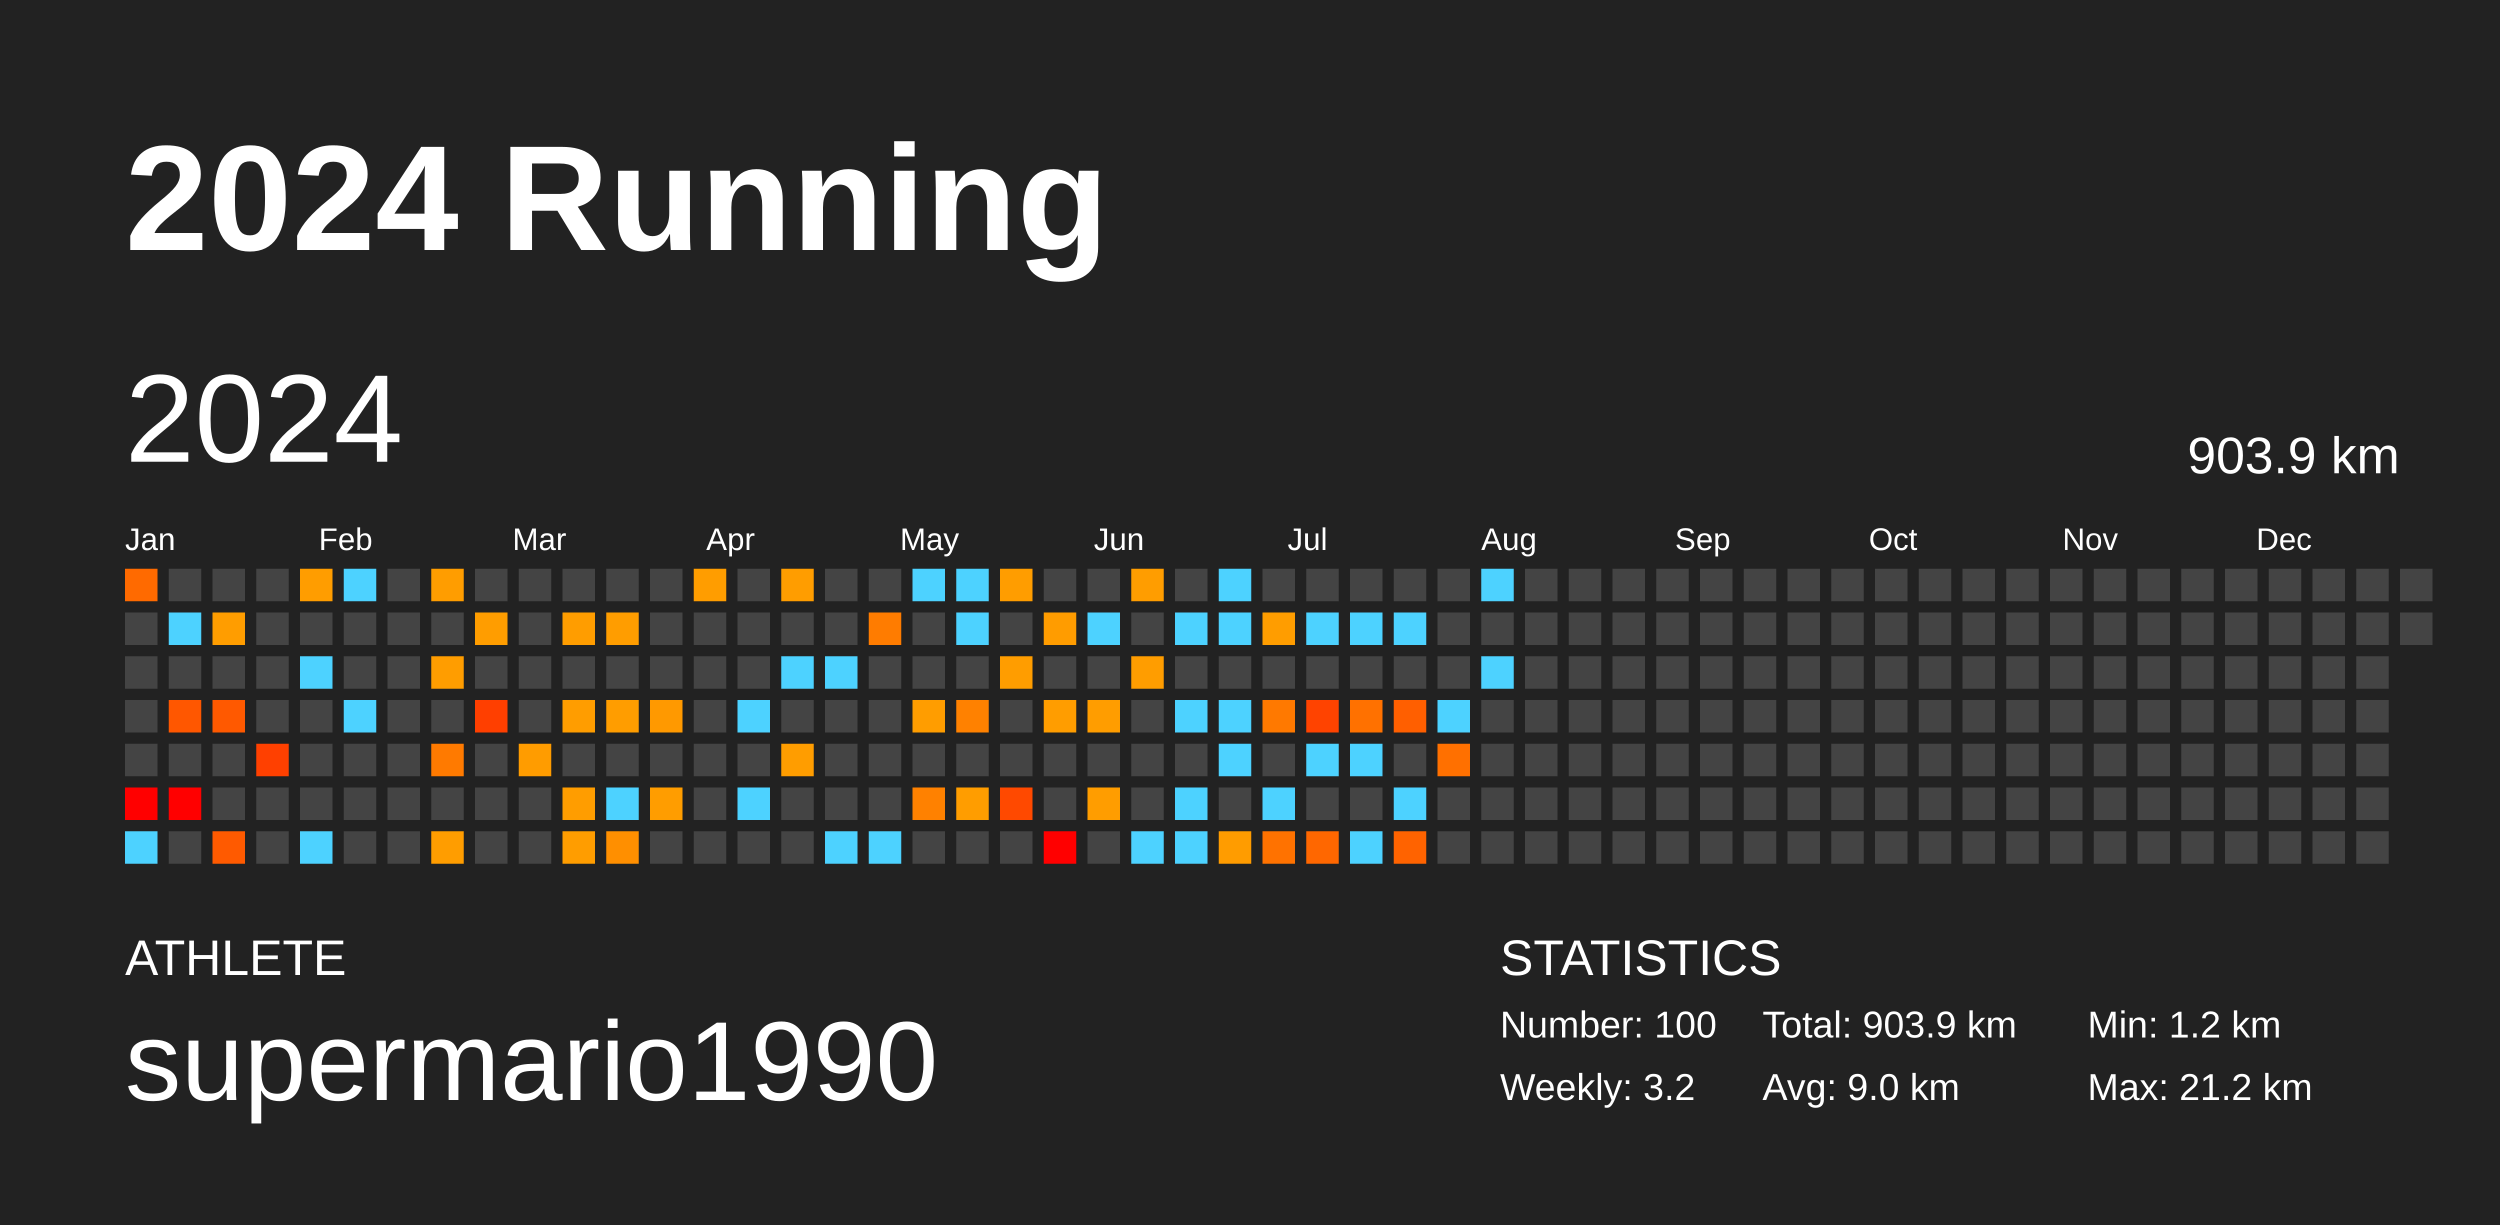
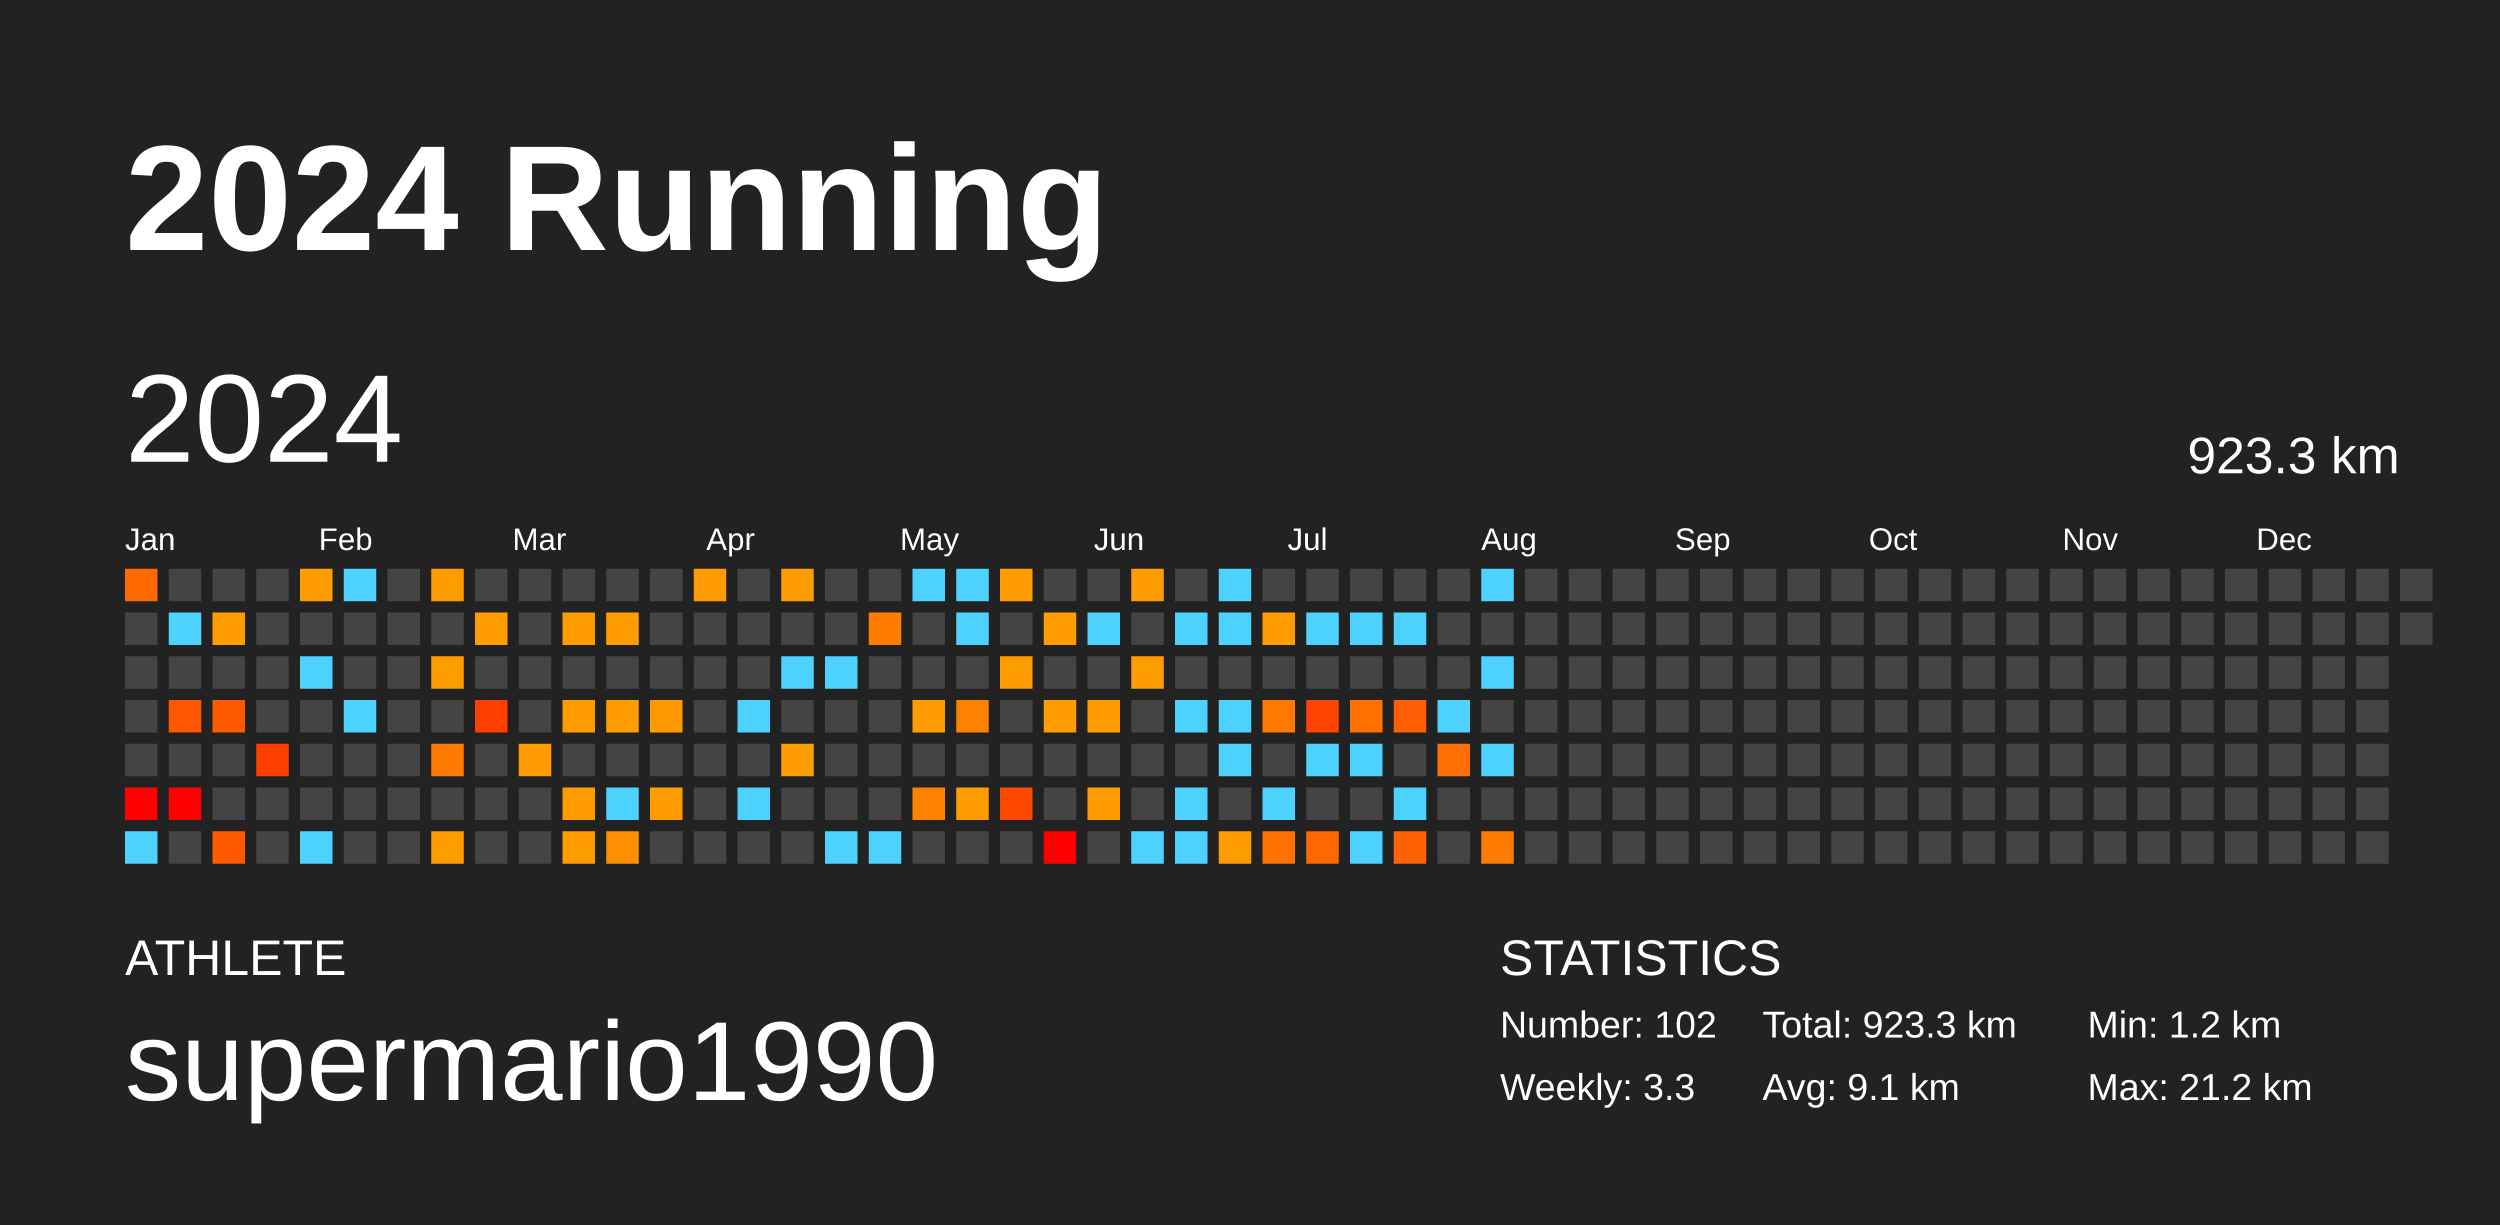
<svg xmlns="http://www.w3.org/2000/svg" baseProfile="full" height="98mm" version="1.1" viewBox="0,0,200,98" width="200mm">
  <defs />
  <rect fill="#222222" height="98" width="200" x="0" y="0" />
  <text fill="#FFFFFF" style="font-size:12px; font-family:Arial; font-weight:bold;" x="10" y="20">2024 Running</text>
  <text fill="#FFFFFF" style="font-size:4px; font-family:Arial" x="10" y="78">ATHLETE</text>
  <text fill="#FFFFFF" style="font-size:9px; font-family:Arial" x="10" y="88">supermario1990</text>
  <text fill="#FFFFFF" style="font-size:4px; font-family:Arial" x="120" y="78">STATISTICS</text>
-   <text fill="#FFFFFF" style="font-size:3px; font-family:Arial" x="120" y="83">Number: 100</text>
-   <text fill="#FFFFFF" style="font-size:3px; font-family:Arial" x="120" y="88">Weekly: 3.2</text>
-   <text fill="#FFFFFF" style="font-size:3px; font-family:Arial" x="141" y="83">Total: 903.9 km</text>
-   <text fill="#FFFFFF" style="font-size:3px; font-family:Arial" x="141" y="88">Avg: 9.0 km</text>
+   <text fill="#FFFFFF" style="font-size:3px; font-family:Arial" x="120" y="83">Number: 102</text>
+   <text fill="#FFFFFF" style="font-size:3px; font-family:Arial" x="120" y="88">Weekly: 3.3</text>
+   <text fill="#FFFFFF" style="font-size:3px; font-family:Arial" x="141" y="83">Total: 923.3 km</text>
+   <text fill="#FFFFFF" style="font-size:3px; font-family:Arial" x="141" y="88">Avg: 9.1 km</text>
  <text fill="#FFFFFF" style="font-size:3px; font-family:Arial" x="167" y="83">Min: 1.2 km</text>
  <text fill="#FFFFFF" style="font-size:3px; font-family:Arial" x="167" y="88">Max: 21.2 km</text>
  <text dominant-baseline="hanging" fill="#FFFFFF" style="font-size:10.0px; font-family:Arial;" x="10" y="30">2024</text>
-   <text dominant-baseline="hanging" fill="#FFFFFF" style="font-size:4.125px; font-family:Arial;" x="175" y="35">903.9 km</text>
+   <text dominant-baseline="hanging" fill="#FFFFFF" style="font-size:4.125px; font-family:Arial;" x="175" y="35">923.3 km</text>
  <text fill="#FFFFFF" style="font-size:2.5px; font-family:Arial" x="10.0" y="44">Jan</text>
  <text fill="#FFFFFF" style="font-size:2.5px; font-family:Arial" x="25.5" y="44">Feb</text>
  <text fill="#FFFFFF" style="font-size:2.5px; font-family:Arial" x="41.0" y="44">Mar</text>
  <text fill="#FFFFFF" style="font-size:2.5px; font-family:Arial" x="56.5" y="44">Apr</text>
  <text fill="#FFFFFF" style="font-size:2.5px; font-family:Arial" x="72.0" y="44">May</text>
  <text fill="#FFFFFF" style="font-size:2.5px; font-family:Arial" x="87.5" y="44">Jun</text>
  <text fill="#FFFFFF" style="font-size:2.5px; font-family:Arial" x="103.0" y="44">Jul</text>
  <text fill="#FFFFFF" style="font-size:2.5px; font-family:Arial" x="118.5" y="44">Aug</text>
  <text fill="#FFFFFF" style="font-size:2.5px; font-family:Arial" x="134.0" y="44">Sep</text>
  <text fill="#FFFFFF" style="font-size:2.5px; font-family:Arial" x="149.5" y="44">Oct</text>
  <text fill="#FFFFFF" style="font-size:2.5px; font-family:Arial" x="165.0" y="44">Nov</text>
  <text fill="#FFFFFF" style="font-size:2.5px; font-family:Arial" x="180.5" y="44">Dec</text>
  <rect fill="#ff6a00" height="2.6" width="2.6" x="10.0" y="45.5" />
  <rect fill="#444444" height="2.6" width="2.6" x="10.0" y="49.0" />
  <rect fill="#444444" height="2.6" width="2.6" x="10.0" y="52.5" />
  <rect fill="#444444" height="2.6" width="2.6" x="10.0" y="56.0" />
  <rect fill="#444444" height="2.6" width="2.6" x="10.0" y="59.5" />
  <rect fill="red" height="2.6" width="2.6" x="10.0" y="63.0" />
  <rect fill="#4dd2ff" height="2.6" width="2.6" x="10.0" y="66.5" />
  <rect fill="#444444" height="2.6" width="2.6" x="13.5" y="45.5" />
  <rect fill="#4dd2ff" height="2.6" width="2.6" x="13.5" y="49.0" />
  <rect fill="#444444" height="2.6" width="2.6" x="13.5" y="52.5" />
  <rect fill="#ff5700" height="2.6" width="2.6" x="13.5" y="56.0" />
  <rect fill="#444444" height="2.6" width="2.6" x="13.5" y="59.5" />
  <rect fill="red" height="2.6" width="2.6" x="13.5" y="63.0" />
  <rect fill="#444444" height="2.6" width="2.6" x="13.5" y="66.5" />
  <rect fill="#444444" height="2.6" width="2.6" x="17.0" y="45.5" />
  <rect fill="#ff9d00" height="2.6" width="2.6" x="17.0" y="49.0" />
  <rect fill="#444444" height="2.6" width="2.6" x="17.0" y="52.5" />
  <rect fill="#ff5900" height="2.6" width="2.6" x="17.0" y="56.0" />
  <rect fill="#444444" height="2.6" width="2.6" x="17.0" y="59.5" />
  <rect fill="#444444" height="2.6" width="2.6" x="17.0" y="63.0" />
  <rect fill="#ff5a00" height="2.6" width="2.6" x="17.0" y="66.5" />
  <rect fill="#444444" height="2.6" width="2.6" x="20.5" y="45.5" />
  <rect fill="#444444" height="2.6" width="2.6" x="20.5" y="49.0" />
  <rect fill="#444444" height="2.6" width="2.6" x="20.5" y="52.5" />
  <rect fill="#444444" height="2.6" width="2.6" x="20.5" y="56.0" />
  <rect fill="#ff4000" height="2.6" width="2.6" x="20.5" y="59.5" />
  <rect fill="#444444" height="2.6" width="2.6" x="20.5" y="63.0" />
  <rect fill="#444444" height="2.6" width="2.6" x="20.5" y="66.5" />
  <rect fill="#ff9d00" height="2.6" width="2.6" x="24.0" y="45.5" />
  <rect fill="#444444" height="2.6" width="2.6" x="24.0" y="49.0" />
  <rect fill="#4dd2ff" height="2.6" width="2.6" x="24.0" y="52.5" />
  <rect fill="#444444" height="2.6" width="2.6" x="24.0" y="56.0" />
  <rect fill="#444444" height="2.6" width="2.6" x="24.0" y="59.5" />
  <rect fill="#444444" height="2.6" width="2.6" x="24.0" y="63.0" />
  <rect fill="#4dd2ff" height="2.6" width="2.6" x="24.0" y="66.5" />
  <rect fill="#4dd2ff" height="2.6" width="2.6" x="27.5" y="45.5" />
  <rect fill="#444444" height="2.6" width="2.6" x="27.5" y="49.0" />
  <rect fill="#444444" height="2.6" width="2.6" x="27.5" y="52.5" />
  <rect fill="#4dd2ff" height="2.6" width="2.6" x="27.5" y="56.0" />
  <rect fill="#444444" height="2.6" width="2.6" x="27.5" y="59.5" />
  <rect fill="#444444" height="2.6" width="2.6" x="27.5" y="63.0" />
  <rect fill="#444444" height="2.6" width="2.6" x="27.5" y="66.5" />
  <rect fill="#444444" height="2.6" width="2.6" x="31.0" y="45.5" />
  <rect fill="#444444" height="2.6" width="2.6" x="31.0" y="49.0" />
  <rect fill="#444444" height="2.6" width="2.6" x="31.0" y="52.5" />
  <rect fill="#444444" height="2.6" width="2.6" x="31.0" y="56.0" />
  <rect fill="#444444" height="2.6" width="2.6" x="31.0" y="59.5" />
  <rect fill="#444444" height="2.6" width="2.6" x="31.0" y="63.0" />
  <rect fill="#444444" height="2.6" width="2.6" x="31.0" y="66.5" />
  <rect fill="#ff9d00" height="2.6" width="2.6" x="34.5" y="45.5" />
  <rect fill="#444444" height="2.6" width="2.6" x="34.5" y="49.0" />
  <rect fill="#ff9d00" height="2.6" width="2.6" x="34.5" y="52.5" />
  <rect fill="#444444" height="2.6" width="2.6" x="34.5" y="56.0" />
  <rect fill="#ff7a00" height="2.6" width="2.6" x="34.5" y="59.5" />
  <rect fill="#444444" height="2.6" width="2.6" x="34.5" y="63.0" />
  <rect fill="#ff9d00" height="2.6" width="2.6" x="34.5" y="66.5" />
  <rect fill="#444444" height="2.6" width="2.6" x="38.0" y="45.5" />
  <rect fill="#ff9d00" height="2.6" width="2.6" x="38.0" y="49.0" />
  <rect fill="#444444" height="2.6" width="2.6" x="38.0" y="52.5" />
  <rect fill="#ff3f00" height="2.6" width="2.6" x="38.0" y="56.0" />
  <rect fill="#444444" height="2.6" width="2.6" x="38.0" y="59.5" />
  <rect fill="#444444" height="2.6" width="2.6" x="38.0" y="63.0" />
  <rect fill="#444444" height="2.6" width="2.6" x="38.0" y="66.5" />
  <rect fill="#444444" height="2.6" width="2.6" x="41.5" y="45.5" />
  <rect fill="#444444" height="2.6" width="2.6" x="41.5" y="49.0" />
  <rect fill="#444444" height="2.6" width="2.6" x="41.5" y="52.5" />
  <rect fill="#444444" height="2.6" width="2.6" x="41.5" y="56.0" />
  <rect fill="#ff9c00" height="2.6" width="2.6" x="41.5" y="59.5" />
  <rect fill="#444444" height="2.6" width="2.6" x="41.5" y="63.0" />
  <rect fill="#444444" height="2.6" width="2.6" x="41.5" y="66.5" />
  <rect fill="#444444" height="2.6" width="2.6" x="45.0" y="45.5" />
  <rect fill="#ff9d00" height="2.6" width="2.6" x="45.0" y="49.0" />
  <rect fill="#444444" height="2.6" width="2.6" x="45.0" y="52.5" />
  <rect fill="#ff9d00" height="2.6" width="2.6" x="45.0" y="56.0" />
  <rect fill="#444444" height="2.6" width="2.6" x="45.0" y="59.5" />
  <rect fill="#ff9d00" height="2.6" width="2.6" x="45.0" y="63.0" />
  <rect fill="#ff9d00" height="2.6" width="2.6" x="45.0" y="66.5" />
  <rect fill="#444444" height="2.6" width="2.6" x="48.5" y="45.5" />
  <rect fill="#ff9d00" height="2.6" width="2.6" x="48.5" y="49.0" />
  <rect fill="#444444" height="2.6" width="2.6" x="48.5" y="52.5" />
  <rect fill="#ff9d00" height="2.6" width="2.6" x="48.5" y="56.0" />
  <rect fill="#444444" height="2.6" width="2.6" x="48.5" y="59.5" />
  <rect fill="#4dd2ff" height="2.6" width="2.6" x="48.5" y="63.0" />
  <rect fill="#ff8f00" height="2.6" width="2.6" x="48.5" y="66.5" />
  <rect fill="#444444" height="2.6" width="2.6" x="52.0" y="45.5" />
  <rect fill="#444444" height="2.6" width="2.6" x="52.0" y="49.0" />
  <rect fill="#444444" height="2.6" width="2.6" x="52.0" y="52.5" />
  <rect fill="#ff9900" height="2.6" width="2.6" x="52.0" y="56.0" />
  <rect fill="#444444" height="2.6" width="2.6" x="52.0" y="59.5" />
  <rect fill="#ff9d00" height="2.6" width="2.6" x="52.0" y="63.0" />
  <rect fill="#444444" height="2.6" width="2.6" x="52.0" y="66.5" />
  <rect fill="#ff9d00" height="2.6" width="2.6" x="55.5" y="45.5" />
  <rect fill="#444444" height="2.6" width="2.6" x="55.5" y="49.0" />
  <rect fill="#444444" height="2.6" width="2.6" x="55.5" y="52.5" />
  <rect fill="#444444" height="2.6" width="2.6" x="55.5" y="56.0" />
  <rect fill="#444444" height="2.6" width="2.6" x="55.5" y="59.5" />
  <rect fill="#444444" height="2.6" width="2.6" x="55.5" y="63.0" />
  <rect fill="#444444" height="2.6" width="2.6" x="55.5" y="66.5" />
  <rect fill="#444444" height="2.6" width="2.6" x="59.0" y="45.5" />
  <rect fill="#444444" height="2.6" width="2.6" x="59.0" y="49.0" />
  <rect fill="#444444" height="2.6" width="2.6" x="59.0" y="52.5" />
  <rect fill="#4dd2ff" height="2.6" width="2.6" x="59.0" y="56.0" />
  <rect fill="#444444" height="2.6" width="2.6" x="59.0" y="59.5" />
  <rect fill="#4dd2ff" height="2.6" width="2.6" x="59.0" y="63.0" />
  <rect fill="#444444" height="2.6" width="2.6" x="59.0" y="66.5" />
  <rect fill="#ff9d00" height="2.6" width="2.6" x="62.5" y="45.5" />
  <rect fill="#444444" height="2.6" width="2.6" x="62.5" y="49.0" />
  <rect fill="#4dd2ff" height="2.6" width="2.6" x="62.5" y="52.5" />
  <rect fill="#444444" height="2.6" width="2.6" x="62.5" y="56.0" />
  <rect fill="#ff9d00" height="2.6" width="2.6" x="62.5" y="59.5" />
  <rect fill="#444444" height="2.6" width="2.6" x="62.5" y="63.0" />
  <rect fill="#444444" height="2.6" width="2.6" x="62.5" y="66.5" />
  <rect fill="#444444" height="2.6" width="2.6" x="66.0" y="45.5" />
  <rect fill="#444444" height="2.6" width="2.6" x="66.0" y="49.0" />
  <rect fill="#4dd2ff" height="2.6" width="2.6" x="66.0" y="52.5" />
  <rect fill="#444444" height="2.6" width="2.6" x="66.0" y="56.0" />
  <rect fill="#444444" height="2.6" width="2.6" x="66.0" y="59.5" />
  <rect fill="#444444" height="2.6" width="2.6" x="66.0" y="63.0" />
  <rect fill="#4dd2ff" height="2.6" width="2.6" x="66.0" y="66.5" />
  <rect fill="#444444" height="2.6" width="2.6" x="69.5" y="45.5" />
  <rect fill="#ff7c00" height="2.6" width="2.6" x="69.5" y="49.0" />
  <rect fill="#444444" height="2.6" width="2.6" x="69.5" y="52.5" />
  <rect fill="#444444" height="2.6" width="2.6" x="69.5" y="56.0" />
  <rect fill="#444444" height="2.6" width="2.6" x="69.5" y="59.5" />
  <rect fill="#444444" height="2.6" width="2.6" x="69.5" y="63.0" />
  <rect fill="#4dd2ff" height="2.6" width="2.6" x="69.5" y="66.5" />
  <rect fill="#4dd2ff" height="2.6" width="2.6" x="73.0" y="45.5" />
  <rect fill="#444444" height="2.6" width="2.6" x="73.0" y="49.0" />
  <rect fill="#444444" height="2.6" width="2.6" x="73.0" y="52.5" />
  <rect fill="#ff9d00" height="2.6" width="2.6" x="73.0" y="56.0" />
  <rect fill="#444444" height="2.6" width="2.6" x="73.0" y="59.5" />
  <rect fill="#ff8100" height="2.6" width="2.6" x="73.0" y="63.0" />
  <rect fill="#444444" height="2.6" width="2.6" x="73.0" y="66.5" />
  <rect fill="#4dd2ff" height="2.6" width="2.6" x="76.5" y="45.5" />
  <rect fill="#4dd2ff" height="2.6" width="2.6" x="76.5" y="49.0" />
  <rect fill="#444444" height="2.6" width="2.6" x="76.5" y="52.5" />
  <rect fill="#ff8100" height="2.6" width="2.6" x="76.5" y="56.0" />
  <rect fill="#444444" height="2.6" width="2.6" x="76.5" y="59.5" />
  <rect fill="#ff9d00" height="2.6" width="2.6" x="76.5" y="63.0" />
  <rect fill="#444444" height="2.6" width="2.6" x="76.5" y="66.5" />
  <rect fill="#ff9d00" height="2.6" width="2.6" x="80.0" y="45.5" />
  <rect fill="#444444" height="2.6" width="2.6" x="80.0" y="49.0" />
  <rect fill="#ff9d00" height="2.6" width="2.6" x="80.0" y="52.5" />
  <rect fill="#444444" height="2.6" width="2.6" x="80.0" y="56.0" />
  <rect fill="#444444" height="2.6" width="2.6" x="80.0" y="59.5" />
  <rect fill="#ff4900" height="2.6" width="2.6" x="80.0" y="63.0" />
  <rect fill="#444444" height="2.6" width="2.6" x="80.0" y="66.5" />
  <rect fill="#444444" height="2.6" width="2.6" x="83.5" y="45.5" />
  <rect fill="#ff9c00" height="2.6" width="2.6" x="83.5" y="49.0" />
  <rect fill="#444444" height="2.6" width="2.6" x="83.5" y="52.5" />
  <rect fill="#ff9d00" height="2.6" width="2.6" x="83.5" y="56.0" />
  <rect fill="#444444" height="2.6" width="2.6" x="83.5" y="59.5" />
  <rect fill="#444444" height="2.6" width="2.6" x="83.5" y="63.0" />
  <rect fill="red" height="2.6" width="2.6" x="83.5" y="66.5" />
  <rect fill="#444444" height="2.6" width="2.6" x="87.0" y="45.5" />
  <rect fill="#4dd2ff" height="2.6" width="2.6" x="87.0" y="49.0" />
  <rect fill="#444444" height="2.6" width="2.6" x="87.0" y="52.5" />
  <rect fill="#ff9d00" height="2.6" width="2.6" x="87.0" y="56.0" />
  <rect fill="#444444" height="2.6" width="2.6" x="87.0" y="59.5" />
  <rect fill="#ff9d00" height="2.6" width="2.6" x="87.0" y="63.0" />
  <rect fill="#444444" height="2.6" width="2.6" x="87.0" y="66.5" />
  <rect fill="#ff9d00" height="2.6" width="2.6" x="90.5" y="45.5" />
  <rect fill="#444444" height="2.6" width="2.6" x="90.5" y="49.0" />
  <rect fill="#ff9d00" height="2.6" width="2.6" x="90.5" y="52.5" />
  <rect fill="#444444" height="2.6" width="2.6" x="90.5" y="56.0" />
  <rect fill="#444444" height="2.6" width="2.6" x="90.5" y="59.5" />
  <rect fill="#444444" height="2.6" width="2.6" x="90.5" y="63.0" />
  <rect fill="#4dd2ff" height="2.6" width="2.6" x="90.5" y="66.5" />
  <rect fill="#444444" height="2.6" width="2.6" x="94.0" y="45.5" />
  <rect fill="#4dd2ff" height="2.6" width="2.6" x="94.0" y="49.0" />
  <rect fill="#444444" height="2.6" width="2.6" x="94.0" y="52.5" />
  <rect fill="#4dd2ff" height="2.6" width="2.6" x="94.0" y="56.0" />
  <rect fill="#444444" height="2.6" width="2.6" x="94.0" y="59.5" />
  <rect fill="#4dd2ff" height="2.6" width="2.6" x="94.0" y="63.0" />
  <rect fill="#4dd2ff" height="2.6" width="2.6" x="94.0" y="66.5" />
  <rect fill="#4dd2ff" height="2.6" width="2.6" x="97.5" y="45.5" />
  <rect fill="#4dd2ff" height="2.6" width="2.6" x="97.5" y="49.0" />
  <rect fill="#444444" height="2.6" width="2.6" x="97.5" y="52.5" />
  <rect fill="#4dd2ff" height="2.6" width="2.6" x="97.5" y="56.0" />
  <rect fill="#4dd2ff" height="2.6" width="2.6" x="97.5" y="59.5" />
  <rect fill="#444444" height="2.6" width="2.6" x="97.5" y="63.0" />
  <rect fill="#ff9c00" height="2.6" width="2.6" x="97.5" y="66.5" />
  <rect fill="#444444" height="2.6" width="2.6" x="101.0" y="45.5" />
  <rect fill="#ff9d00" height="2.6" width="2.6" x="101.0" y="49.0" />
  <rect fill="#444444" height="2.6" width="2.6" x="101.0" y="52.5" />
  <rect fill="#ff7900" height="2.6" width="2.6" x="101.0" y="56.0" />
  <rect fill="#444444" height="2.6" width="2.6" x="101.0" y="59.5" />
  <rect fill="#4dd2ff" height="2.6" width="2.6" x="101.0" y="63.0" />
  <rect fill="#ff7200" height="2.6" width="2.6" x="101.0" y="66.5" />
  <rect fill="#444444" height="2.6" width="2.6" x="104.5" y="45.5" />
  <rect fill="#4dd2ff" height="2.6" width="2.6" x="104.5" y="49.0" />
  <rect fill="#444444" height="2.6" width="2.6" x="104.5" y="52.5" />
  <rect fill="#ff4300" height="2.6" width="2.6" x="104.5" y="56.0" />
  <rect fill="#4dd2ff" height="2.6" width="2.6" x="104.5" y="59.5" />
  <rect fill="#444444" height="2.6" width="2.6" x="104.5" y="63.0" />
  <rect fill="#ff6700" height="2.6" width="2.6" x="104.5" y="66.5" />
  <rect fill="#444444" height="2.6" width="2.6" x="108.0" y="45.5" />
  <rect fill="#4dd2ff" height="2.6" width="2.6" x="108.0" y="49.0" />
  <rect fill="#444444" height="2.6" width="2.6" x="108.0" y="52.5" />
  <rect fill="#ff7100" height="2.6" width="2.6" x="108.0" y="56.0" />
  <rect fill="#4dd2ff" height="2.6" width="2.6" x="108.0" y="59.5" />
  <rect fill="#444444" height="2.6" width="2.6" x="108.0" y="63.0" />
  <rect fill="#4dd2ff" height="2.6" width="2.6" x="108.0" y="66.5" />
  <rect fill="#444444" height="2.6" width="2.6" x="111.5" y="45.5" />
  <rect fill="#4dd2ff" height="2.6" width="2.6" x="111.5" y="49.0" />
  <rect fill="#444444" height="2.6" width="2.6" x="111.5" y="52.5" />
  <rect fill="#ff5f00" height="2.6" width="2.6" x="111.5" y="56.0" />
  <rect fill="#444444" height="2.6" width="2.6" x="111.5" y="59.5" />
  <rect fill="#4dd2ff" height="2.6" width="2.6" x="111.5" y="63.0" />
  <rect fill="#ff6300" height="2.6" width="2.6" x="111.5" y="66.5" />
  <rect fill="#444444" height="2.6" width="2.6" x="115.0" y="45.5" />
  <rect fill="#444444" height="2.6" width="2.6" x="115.0" y="49.0" />
  <rect fill="#444444" height="2.6" width="2.6" x="115.0" y="52.5" />
  <rect fill="#4dd2ff" height="2.6" width="2.6" x="115.0" y="56.0" />
  <rect fill="#ff7000" height="2.6" width="2.6" x="115.0" y="59.5" />
  <rect fill="#444444" height="2.6" width="2.6" x="115.0" y="63.0" />
  <rect fill="#444444" height="2.6" width="2.6" x="115.0" y="66.5" />
  <rect fill="#4dd2ff" height="2.6" width="2.6" x="118.5" y="45.5" />
  <rect fill="#444444" height="2.6" width="2.6" x="118.5" y="49.0" />
  <rect fill="#4dd2ff" height="2.6" width="2.6" x="118.5" y="52.5" />
  <rect fill="#444444" height="2.6" width="2.6" x="118.5" y="56.0" />
-   <rect fill="#444444" height="2.6" width="2.6" x="118.5" y="59.5" />
+   <rect fill="#4dd2ff" height="2.6" width="2.6" x="118.5" y="59.5" />
  <rect fill="#444444" height="2.6" width="2.6" x="118.5" y="63.0" />
-   <rect fill="#444444" height="2.6" width="2.6" x="118.5" y="66.5" />
+   <rect fill="#ff7c00" height="2.6" width="2.6" x="118.5" y="66.5" />
  <rect fill="#444444" height="2.6" width="2.6" x="122.0" y="45.5" />
  <rect fill="#444444" height="2.6" width="2.6" x="122.0" y="49.0" />
  <rect fill="#444444" height="2.6" width="2.6" x="122.0" y="52.5" />
  <rect fill="#444444" height="2.6" width="2.6" x="122.0" y="56.0" />
  <rect fill="#444444" height="2.6" width="2.6" x="122.0" y="59.5" />
  <rect fill="#444444" height="2.6" width="2.6" x="122.0" y="63.0" />
  <rect fill="#444444" height="2.6" width="2.6" x="122.0" y="66.5" />
  <rect fill="#444444" height="2.6" width="2.6" x="125.5" y="45.5" />
  <rect fill="#444444" height="2.6" width="2.6" x="125.5" y="49.0" />
  <rect fill="#444444" height="2.6" width="2.6" x="125.5" y="52.5" />
  <rect fill="#444444" height="2.6" width="2.6" x="125.5" y="56.0" />
  <rect fill="#444444" height="2.6" width="2.6" x="125.5" y="59.5" />
  <rect fill="#444444" height="2.6" width="2.6" x="125.5" y="63.0" />
  <rect fill="#444444" height="2.6" width="2.6" x="125.5" y="66.5" />
  <rect fill="#444444" height="2.6" width="2.6" x="129.0" y="45.5" />
  <rect fill="#444444" height="2.6" width="2.6" x="129.0" y="49.0" />
  <rect fill="#444444" height="2.6" width="2.6" x="129.0" y="52.5" />
  <rect fill="#444444" height="2.6" width="2.6" x="129.0" y="56.0" />
  <rect fill="#444444" height="2.6" width="2.6" x="129.0" y="59.5" />
  <rect fill="#444444" height="2.6" width="2.6" x="129.0" y="63.0" />
  <rect fill="#444444" height="2.6" width="2.6" x="129.0" y="66.5" />
  <rect fill="#444444" height="2.6" width="2.6" x="132.5" y="45.5" />
  <rect fill="#444444" height="2.6" width="2.6" x="132.5" y="49.0" />
  <rect fill="#444444" height="2.6" width="2.6" x="132.5" y="52.5" />
  <rect fill="#444444" height="2.6" width="2.6" x="132.5" y="56.0" />
  <rect fill="#444444" height="2.6" width="2.6" x="132.5" y="59.5" />
  <rect fill="#444444" height="2.6" width="2.6" x="132.5" y="63.0" />
  <rect fill="#444444" height="2.6" width="2.6" x="132.5" y="66.5" />
  <rect fill="#444444" height="2.6" width="2.6" x="136.0" y="45.5" />
  <rect fill="#444444" height="2.6" width="2.6" x="136.0" y="49.0" />
  <rect fill="#444444" height="2.6" width="2.6" x="136.0" y="52.5" />
  <rect fill="#444444" height="2.6" width="2.6" x="136.0" y="56.0" />
  <rect fill="#444444" height="2.6" width="2.6" x="136.0" y="59.5" />
  <rect fill="#444444" height="2.6" width="2.6" x="136.0" y="63.0" />
  <rect fill="#444444" height="2.6" width="2.6" x="136.0" y="66.5" />
  <rect fill="#444444" height="2.6" width="2.6" x="139.5" y="45.5" />
  <rect fill="#444444" height="2.6" width="2.6" x="139.5" y="49.0" />
  <rect fill="#444444" height="2.6" width="2.6" x="139.5" y="52.5" />
  <rect fill="#444444" height="2.6" width="2.6" x="139.5" y="56.0" />
  <rect fill="#444444" height="2.6" width="2.6" x="139.5" y="59.5" />
  <rect fill="#444444" height="2.6" width="2.6" x="139.5" y="63.0" />
  <rect fill="#444444" height="2.6" width="2.6" x="139.5" y="66.5" />
  <rect fill="#444444" height="2.6" width="2.6" x="143.0" y="45.5" />
  <rect fill="#444444" height="2.6" width="2.6" x="143.0" y="49.0" />
  <rect fill="#444444" height="2.6" width="2.6" x="143.0" y="52.5" />
  <rect fill="#444444" height="2.6" width="2.6" x="143.0" y="56.0" />
  <rect fill="#444444" height="2.6" width="2.6" x="143.0" y="59.5" />
  <rect fill="#444444" height="2.6" width="2.6" x="143.0" y="63.0" />
  <rect fill="#444444" height="2.6" width="2.6" x="143.0" y="66.5" />
  <rect fill="#444444" height="2.6" width="2.6" x="146.5" y="45.5" />
  <rect fill="#444444" height="2.6" width="2.6" x="146.5" y="49.0" />
  <rect fill="#444444" height="2.6" width="2.6" x="146.5" y="52.5" />
  <rect fill="#444444" height="2.6" width="2.6" x="146.5" y="56.0" />
  <rect fill="#444444" height="2.6" width="2.6" x="146.5" y="59.5" />
  <rect fill="#444444" height="2.6" width="2.6" x="146.5" y="63.0" />
  <rect fill="#444444" height="2.6" width="2.6" x="146.5" y="66.5" />
  <rect fill="#444444" height="2.6" width="2.6" x="150.0" y="45.5" />
  <rect fill="#444444" height="2.6" width="2.6" x="150.0" y="49.0" />
  <rect fill="#444444" height="2.6" width="2.6" x="150.0" y="52.5" />
  <rect fill="#444444" height="2.6" width="2.6" x="150.0" y="56.0" />
  <rect fill="#444444" height="2.6" width="2.6" x="150.0" y="59.5" />
  <rect fill="#444444" height="2.6" width="2.6" x="150.0" y="63.0" />
  <rect fill="#444444" height="2.6" width="2.6" x="150.0" y="66.5" />
  <rect fill="#444444" height="2.6" width="2.6" x="153.5" y="45.5" />
  <rect fill="#444444" height="2.6" width="2.6" x="153.5" y="49.0" />
  <rect fill="#444444" height="2.6" width="2.6" x="153.5" y="52.5" />
  <rect fill="#444444" height="2.6" width="2.6" x="153.5" y="56.0" />
  <rect fill="#444444" height="2.6" width="2.6" x="153.5" y="59.5" />
  <rect fill="#444444" height="2.6" width="2.6" x="153.5" y="63.0" />
  <rect fill="#444444" height="2.6" width="2.6" x="153.5" y="66.5" />
  <rect fill="#444444" height="2.6" width="2.6" x="157.0" y="45.5" />
  <rect fill="#444444" height="2.6" width="2.6" x="157.0" y="49.0" />
  <rect fill="#444444" height="2.6" width="2.6" x="157.0" y="52.5" />
  <rect fill="#444444" height="2.6" width="2.6" x="157.0" y="56.0" />
  <rect fill="#444444" height="2.6" width="2.6" x="157.0" y="59.5" />
  <rect fill="#444444" height="2.6" width="2.6" x="157.0" y="63.0" />
  <rect fill="#444444" height="2.6" width="2.6" x="157.0" y="66.5" />
  <rect fill="#444444" height="2.6" width="2.6" x="160.5" y="45.5" />
  <rect fill="#444444" height="2.6" width="2.6" x="160.5" y="49.0" />
  <rect fill="#444444" height="2.6" width="2.6" x="160.5" y="52.5" />
  <rect fill="#444444" height="2.6" width="2.6" x="160.5" y="56.0" />
  <rect fill="#444444" height="2.6" width="2.6" x="160.5" y="59.5" />
  <rect fill="#444444" height="2.6" width="2.6" x="160.5" y="63.0" />
  <rect fill="#444444" height="2.6" width="2.6" x="160.5" y="66.5" />
  <rect fill="#444444" height="2.6" width="2.6" x="164.0" y="45.5" />
  <rect fill="#444444" height="2.6" width="2.6" x="164.0" y="49.0" />
  <rect fill="#444444" height="2.6" width="2.6" x="164.0" y="52.5" />
  <rect fill="#444444" height="2.6" width="2.6" x="164.0" y="56.0" />
  <rect fill="#444444" height="2.6" width="2.6" x="164.0" y="59.5" />
  <rect fill="#444444" height="2.6" width="2.6" x="164.0" y="63.0" />
  <rect fill="#444444" height="2.6" width="2.6" x="164.0" y="66.5" />
  <rect fill="#444444" height="2.6" width="2.6" x="167.5" y="45.5" />
  <rect fill="#444444" height="2.6" width="2.6" x="167.5" y="49.0" />
  <rect fill="#444444" height="2.6" width="2.6" x="167.5" y="52.5" />
  <rect fill="#444444" height="2.6" width="2.6" x="167.5" y="56.0" />
  <rect fill="#444444" height="2.6" width="2.6" x="167.5" y="59.5" />
  <rect fill="#444444" height="2.6" width="2.6" x="167.5" y="63.0" />
  <rect fill="#444444" height="2.6" width="2.6" x="167.5" y="66.5" />
  <rect fill="#444444" height="2.6" width="2.6" x="171.0" y="45.5" />
  <rect fill="#444444" height="2.6" width="2.6" x="171.0" y="49.0" />
  <rect fill="#444444" height="2.6" width="2.6" x="171.0" y="52.5" />
  <rect fill="#444444" height="2.6" width="2.6" x="171.0" y="56.0" />
  <rect fill="#444444" height="2.6" width="2.6" x="171.0" y="59.5" />
  <rect fill="#444444" height="2.6" width="2.6" x="171.0" y="63.0" />
  <rect fill="#444444" height="2.6" width="2.6" x="171.0" y="66.5" />
  <rect fill="#444444" height="2.6" width="2.6" x="174.5" y="45.5" />
  <rect fill="#444444" height="2.6" width="2.6" x="174.5" y="49.0" />
  <rect fill="#444444" height="2.6" width="2.6" x="174.5" y="52.5" />
  <rect fill="#444444" height="2.6" width="2.6" x="174.5" y="56.0" />
  <rect fill="#444444" height="2.6" width="2.6" x="174.5" y="59.5" />
  <rect fill="#444444" height="2.6" width="2.6" x="174.5" y="63.0" />
  <rect fill="#444444" height="2.6" width="2.6" x="174.5" y="66.5" />
  <rect fill="#444444" height="2.6" width="2.6" x="178.0" y="45.5" />
  <rect fill="#444444" height="2.6" width="2.6" x="178.0" y="49.0" />
  <rect fill="#444444" height="2.6" width="2.6" x="178.0" y="52.5" />
  <rect fill="#444444" height="2.6" width="2.6" x="178.0" y="56.0" />
  <rect fill="#444444" height="2.6" width="2.6" x="178.0" y="59.5" />
  <rect fill="#444444" height="2.6" width="2.6" x="178.0" y="63.0" />
  <rect fill="#444444" height="2.6" width="2.6" x="178.0" y="66.5" />
  <rect fill="#444444" height="2.6" width="2.6" x="181.5" y="45.5" />
  <rect fill="#444444" height="2.6" width="2.6" x="181.5" y="49.0" />
  <rect fill="#444444" height="2.6" width="2.6" x="181.5" y="52.5" />
  <rect fill="#444444" height="2.6" width="2.6" x="181.5" y="56.0" />
  <rect fill="#444444" height="2.6" width="2.6" x="181.5" y="59.5" />
  <rect fill="#444444" height="2.6" width="2.6" x="181.5" y="63.0" />
  <rect fill="#444444" height="2.6" width="2.6" x="181.5" y="66.5" />
  <rect fill="#444444" height="2.6" width="2.6" x="185.0" y="45.5" />
  <rect fill="#444444" height="2.6" width="2.6" x="185.0" y="49.0" />
  <rect fill="#444444" height="2.6" width="2.6" x="185.0" y="52.5" />
  <rect fill="#444444" height="2.6" width="2.6" x="185.0" y="56.0" />
  <rect fill="#444444" height="2.6" width="2.6" x="185.0" y="59.5" />
  <rect fill="#444444" height="2.6" width="2.6" x="185.0" y="63.0" />
  <rect fill="#444444" height="2.6" width="2.6" x="185.0" y="66.5" />
  <rect fill="#444444" height="2.6" width="2.6" x="188.5" y="45.5" />
  <rect fill="#444444" height="2.6" width="2.6" x="188.5" y="49.0" />
  <rect fill="#444444" height="2.6" width="2.6" x="188.5" y="52.5" />
  <rect fill="#444444" height="2.6" width="2.6" x="188.5" y="56.0" />
  <rect fill="#444444" height="2.6" width="2.6" x="188.5" y="59.5" />
  <rect fill="#444444" height="2.6" width="2.6" x="188.5" y="63.0" />
  <rect fill="#444444" height="2.6" width="2.6" x="188.5" y="66.5" />
  <rect fill="#444444" height="2.6" width="2.6" x="192.0" y="45.5" />
  <rect fill="#444444" height="2.6" width="2.6" x="192.0" y="49.0" />
</svg>
